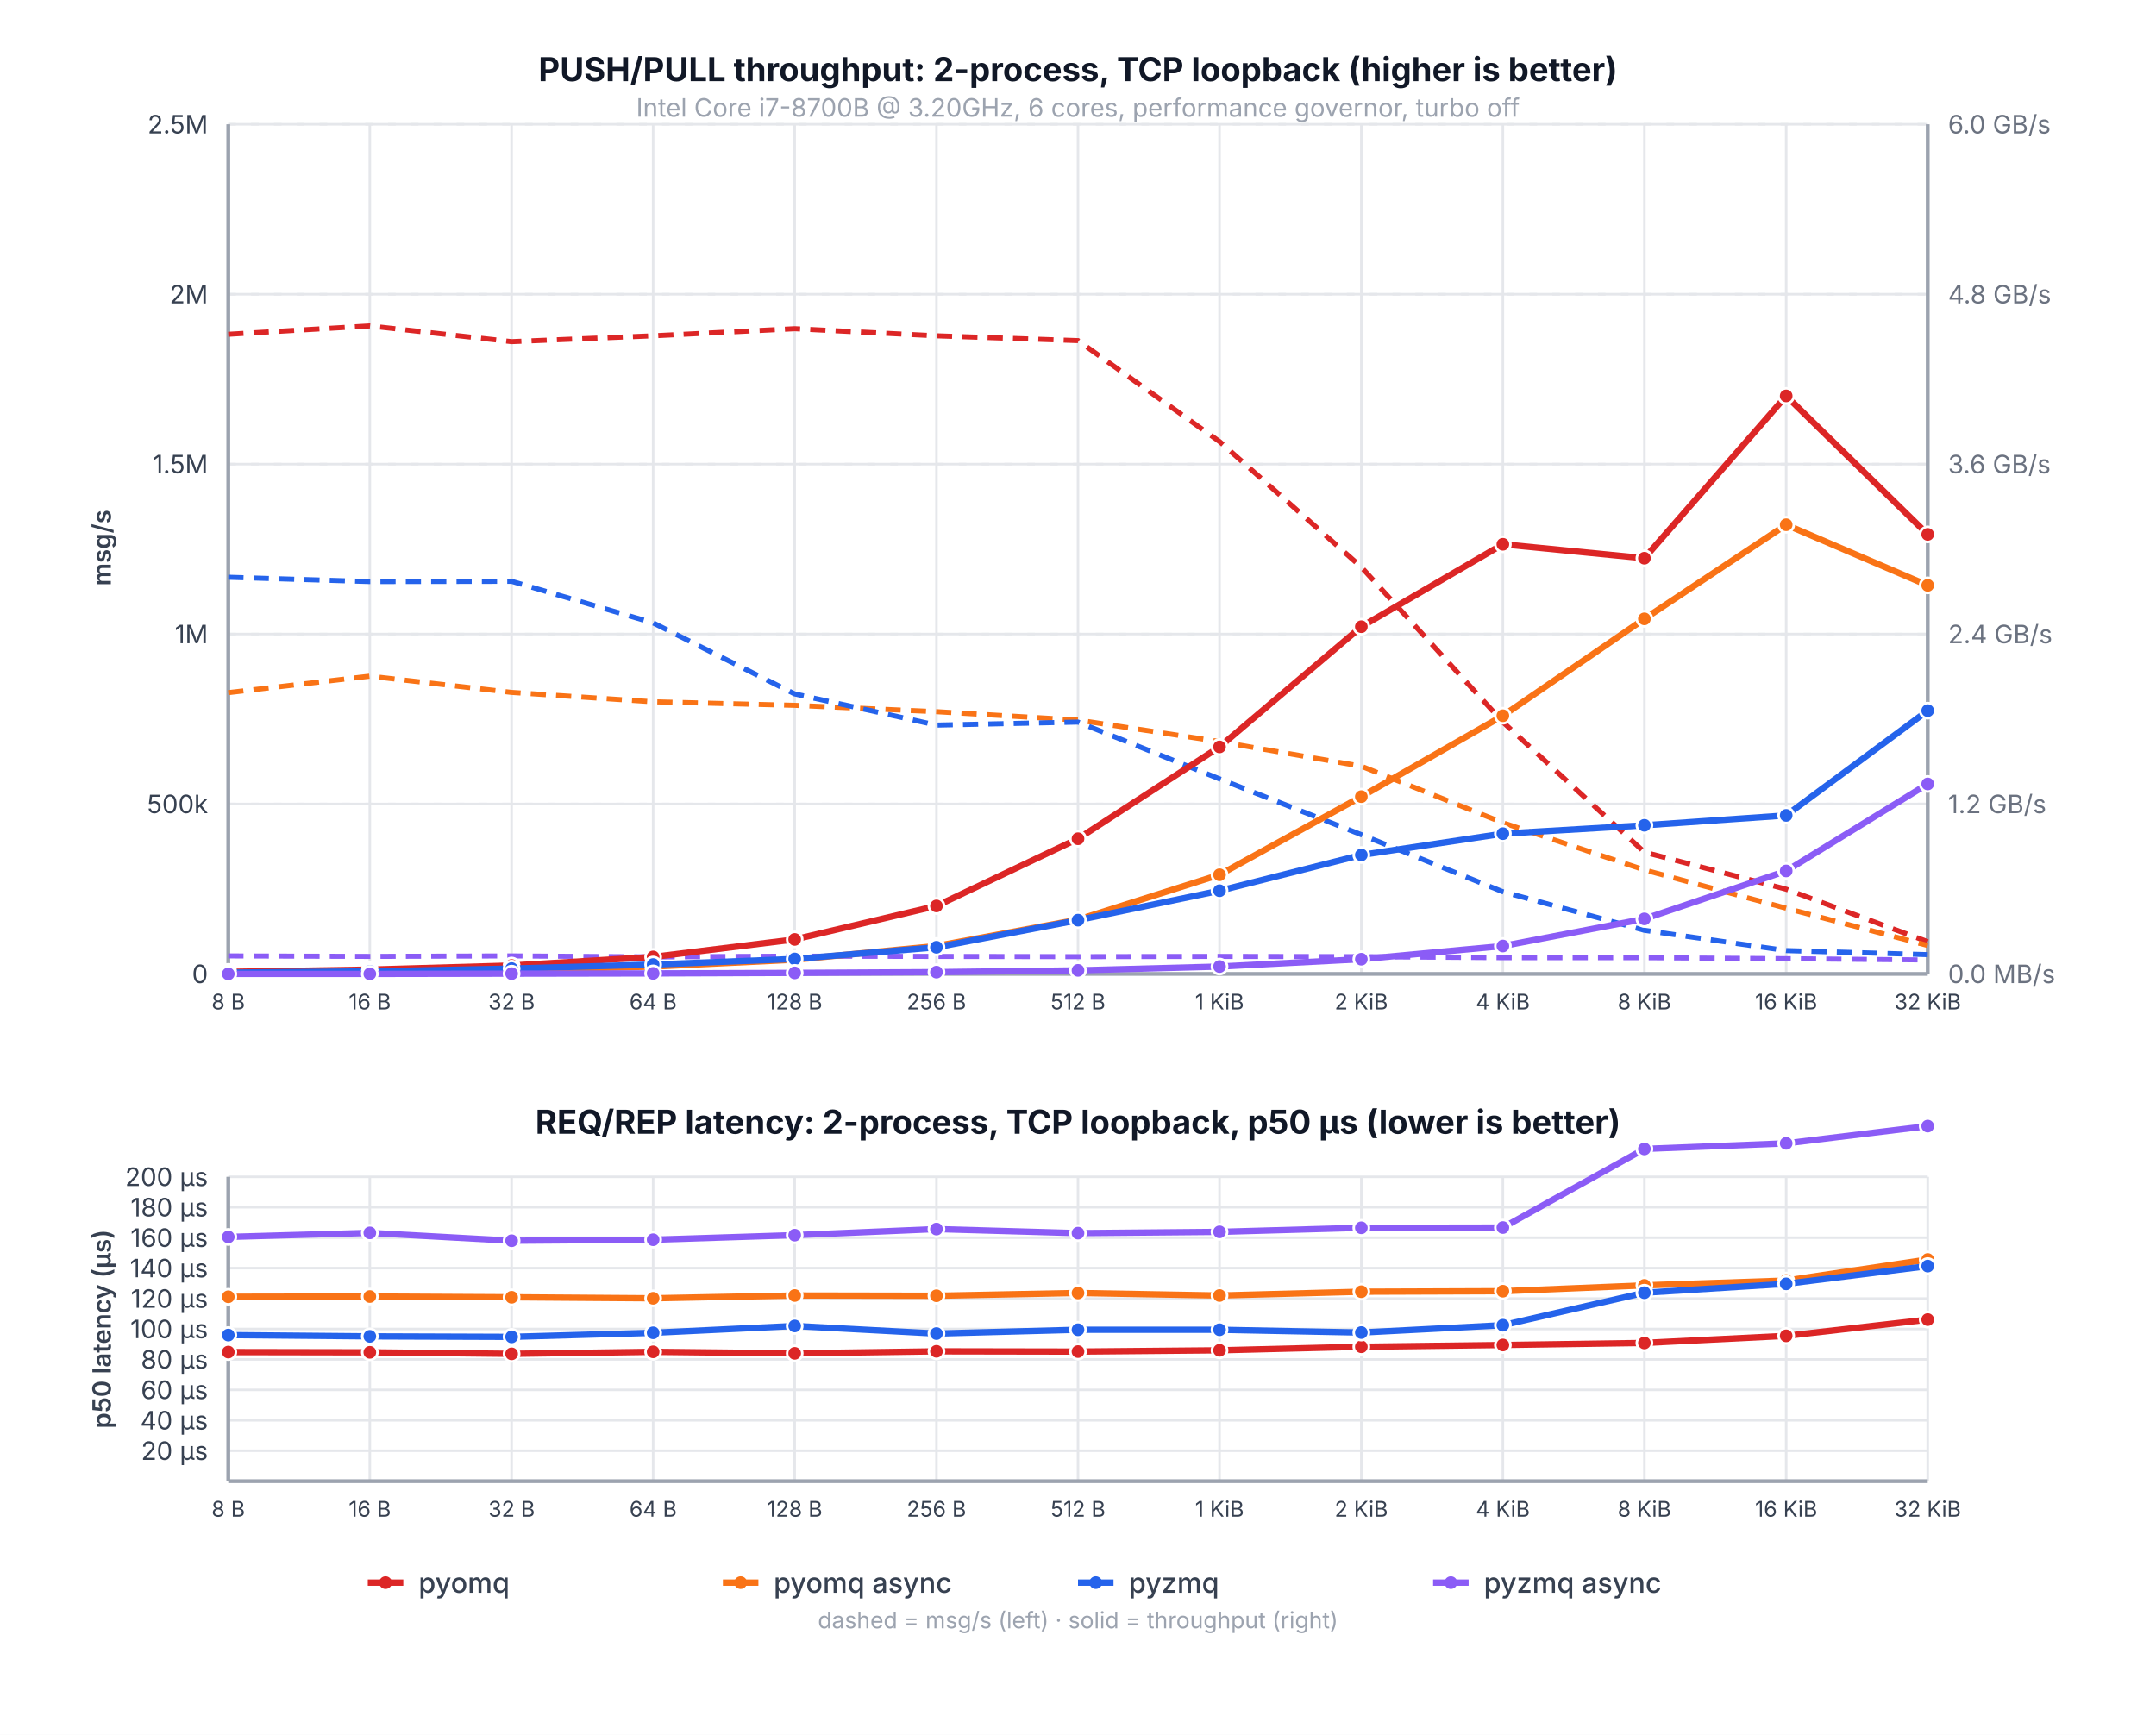
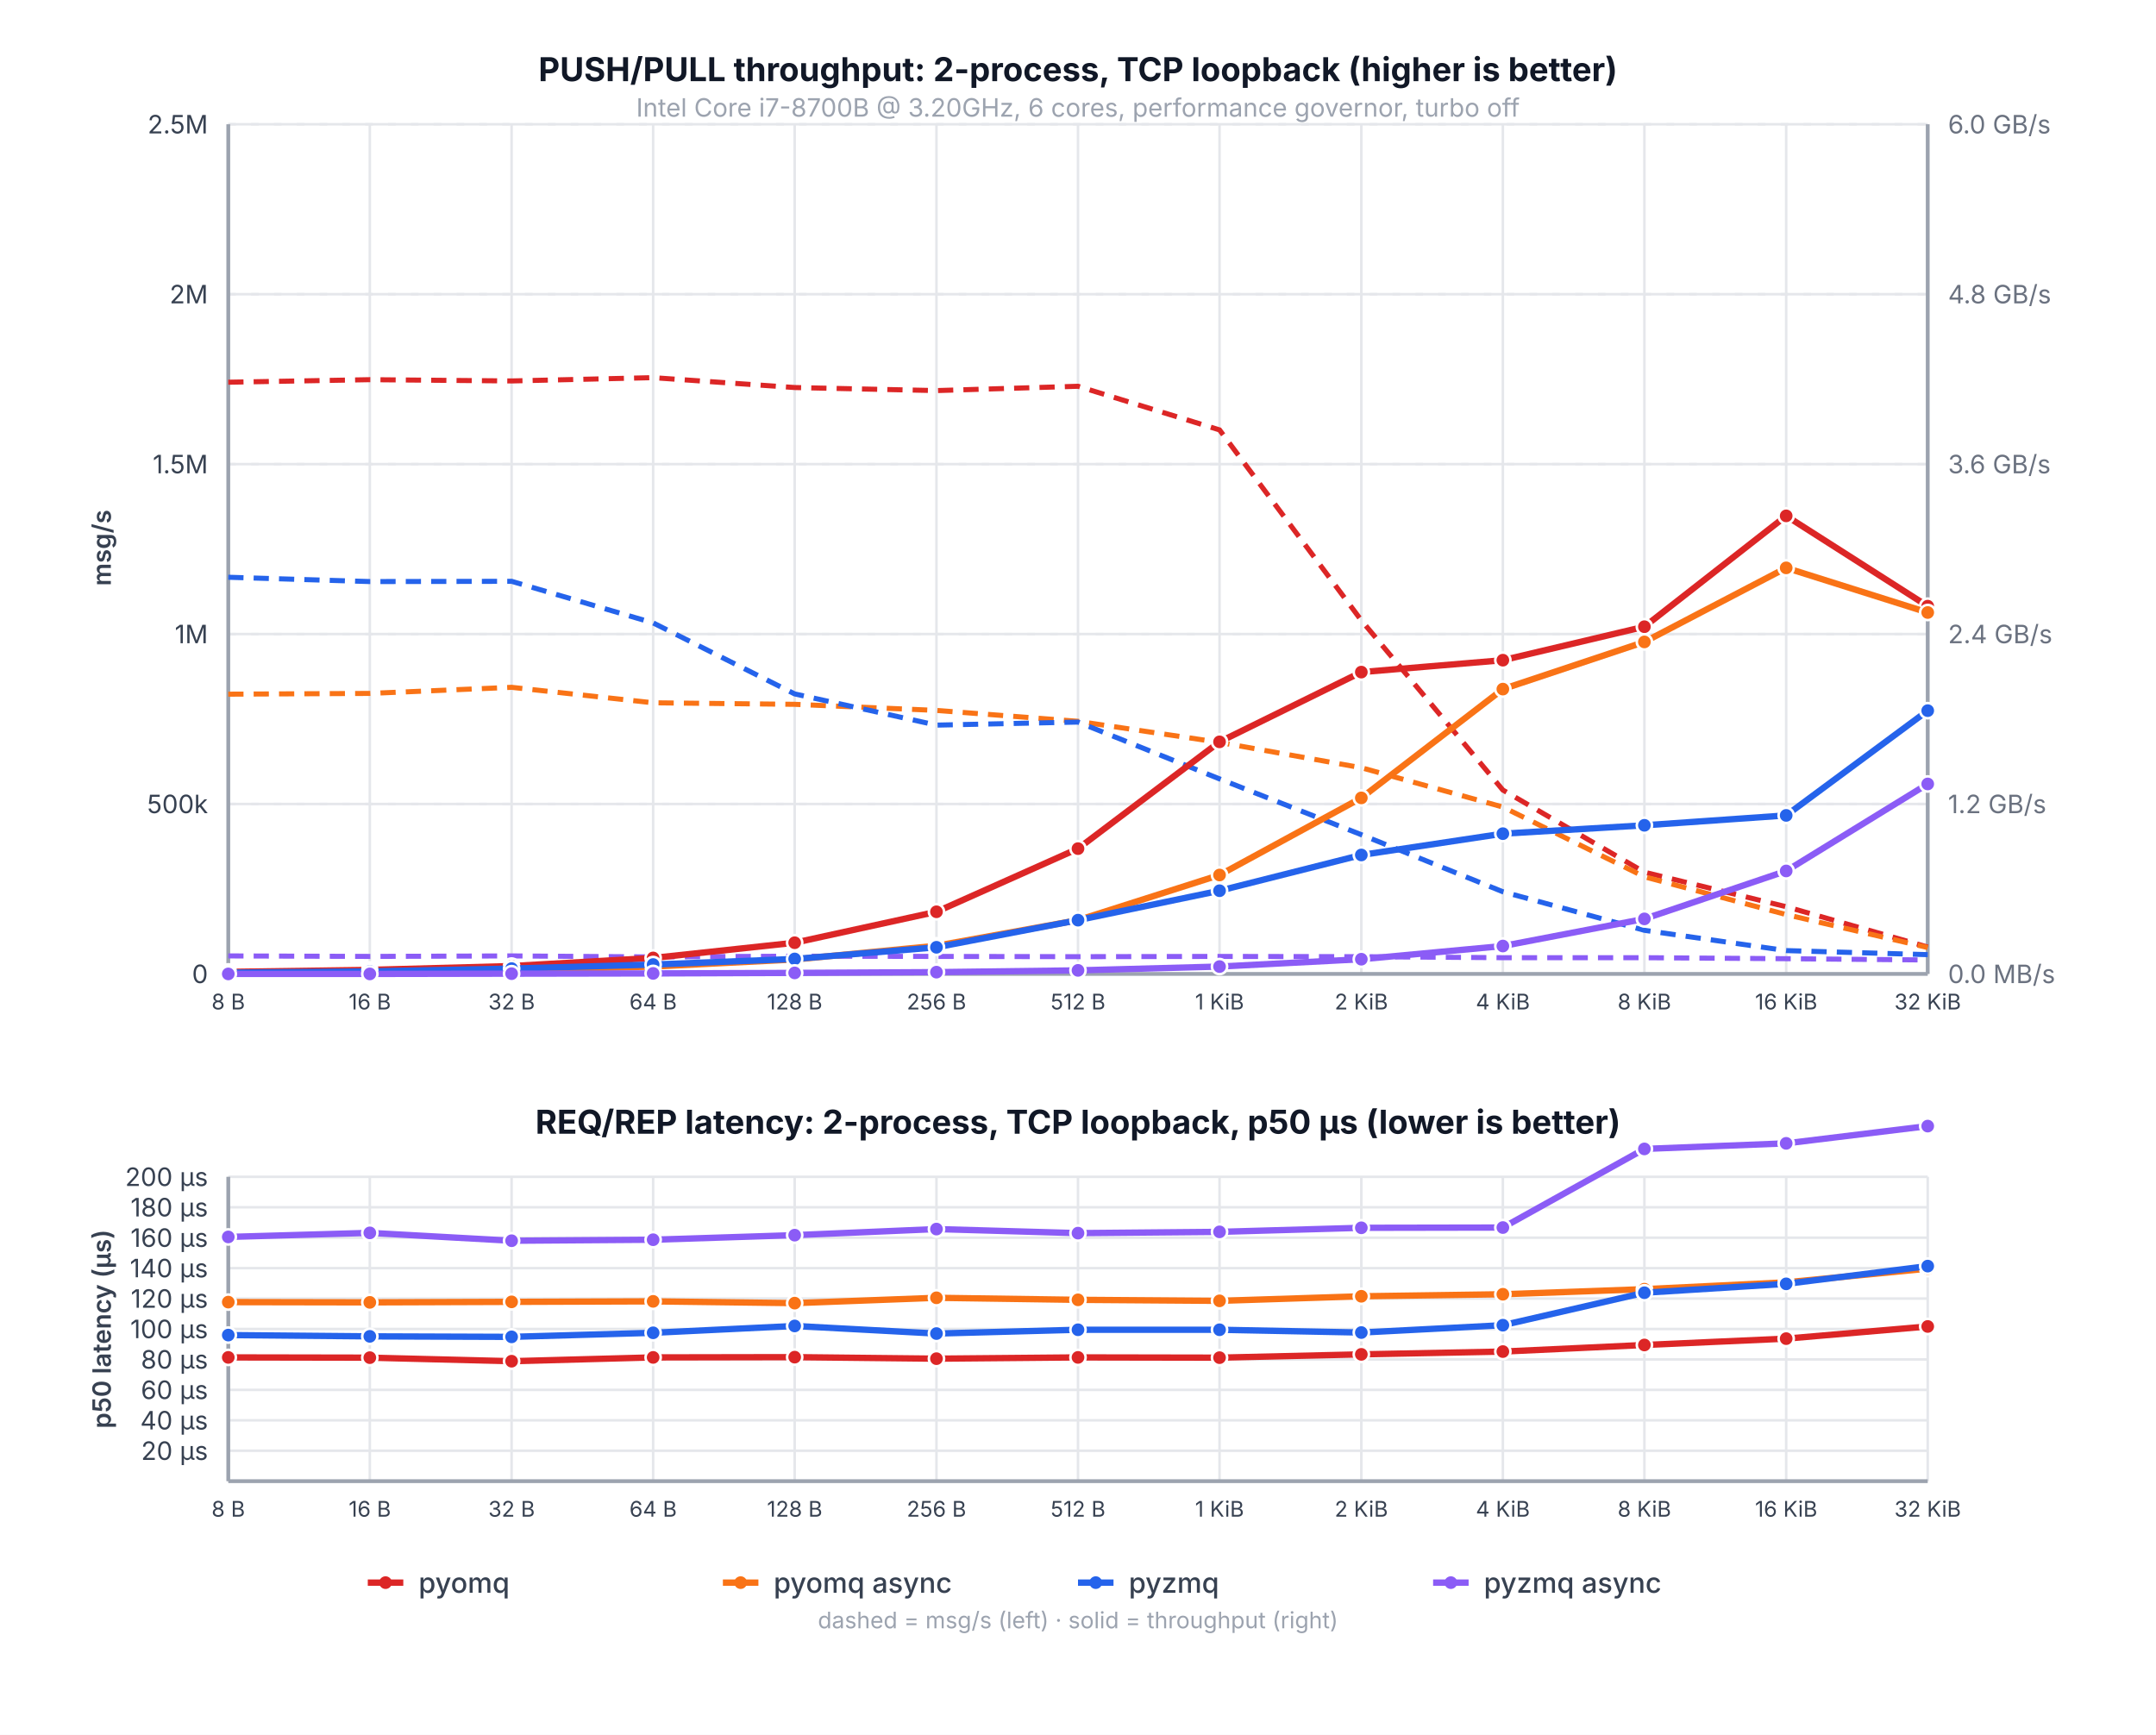
<svg xmlns="http://www.w3.org/2000/svg" viewBox="0 0 850 684" font-family="system-ui, -apple-system, sans-serif">
  <rect width="850" height="684" fill="white" />
  <text x="425.0" y="32" text-anchor="middle" fill="#111827" font-size="13" font-weight="700">PUSH/PULL throughput: 2-process, TCP loopback (higher is better)</text>
  <text x="425.0" y="46" text-anchor="middle" fill="#9ca3af" font-size="10">Intel Core i7-8700B @ 3.20GHz, 6 cores, performance governor, turbo off</text>
  <line x1="90" y1="384.0" x2="760" y2="384.0" stroke="#e5e7eb" stroke-width="1" />
  <text x="82" y="384.0" text-anchor="end" dominant-baseline="middle" fill="#374151" font-size="10">0</text>
  <line x1="90" y1="317.0" x2="760" y2="317.0" stroke="#e5e7eb" stroke-width="1" />
  <text x="82" y="317.0" text-anchor="end" dominant-baseline="middle" fill="#374151" font-size="10">500k</text>
  <line x1="90" y1="250.0" x2="760" y2="250.0" stroke="#e5e7eb" stroke-width="1" />
  <text x="82" y="250.0" text-anchor="end" dominant-baseline="middle" fill="#374151" font-size="10">1M</text>
  <line x1="90" y1="183.0" x2="760" y2="183.0" stroke="#e5e7eb" stroke-width="1" />
  <text x="82" y="183.0" text-anchor="end" dominant-baseline="middle" fill="#374151" font-size="10">1.5M</text>
  <line x1="90" y1="116.0" x2="760" y2="116.0" stroke="#e5e7eb" stroke-width="1" />
  <text x="82" y="116.0" text-anchor="end" dominant-baseline="middle" fill="#374151" font-size="10">2M</text>
  <line x1="90" y1="49.0" x2="760" y2="49.0" stroke="#e5e7eb" stroke-width="1" />
  <text x="82" y="49.0" text-anchor="end" dominant-baseline="middle" fill="#374151" font-size="10">2.5M</text>
  <line x1="90" y1="384.0" x2="760" y2="384.0" stroke="#e5e7eb" stroke-width="1" stroke-dasharray="3,6" />
  <text x="768" y="384.0" text-anchor="start" dominant-baseline="middle" fill="#6b7280" font-size="10">0.0 MB/s</text>
  <line x1="90" y1="317.0" x2="760" y2="317.0" stroke="#e5e7eb" stroke-width="1" stroke-dasharray="3,6" />
  <text x="768" y="317.0" text-anchor="start" dominant-baseline="middle" fill="#6b7280" font-size="10">1.2 GB/s</text>
  <line x1="90" y1="250.0" x2="760" y2="250.0" stroke="#e5e7eb" stroke-width="1" stroke-dasharray="3,6" />
  <text x="768" y="250.0" text-anchor="start" dominant-baseline="middle" fill="#6b7280" font-size="10">2.4 GB/s</text>
  <line x1="90" y1="183.0" x2="760" y2="183.0" stroke="#e5e7eb" stroke-width="1" stroke-dasharray="3,6" />
  <text x="768" y="183.0" text-anchor="start" dominant-baseline="middle" fill="#6b7280" font-size="10">3.6 GB/s</text>
  <line x1="90" y1="116.0" x2="760" y2="116.0" stroke="#e5e7eb" stroke-width="1" stroke-dasharray="3,6" />
  <text x="768" y="116.0" text-anchor="start" dominant-baseline="middle" fill="#6b7280" font-size="10">4.8 GB/s</text>
  <line x1="90" y1="49.0" x2="760" y2="49.0" stroke="#e5e7eb" stroke-width="1" stroke-dasharray="3,6" />
  <text x="768" y="49.0" text-anchor="start" dominant-baseline="middle" fill="#6b7280" font-size="10">6.0 GB/s</text>
  <line x1="90.0" y1="49" x2="90.0" y2="384" stroke="#e5e7eb" stroke-width="1" />
  <line x1="145.8" y1="49" x2="145.8" y2="384" stroke="#e5e7eb" stroke-width="1" />
  <line x1="201.7" y1="49" x2="201.7" y2="384" stroke="#e5e7eb" stroke-width="1" />
  <line x1="257.5" y1="49" x2="257.5" y2="384" stroke="#e5e7eb" stroke-width="1" />
  <line x1="313.3" y1="49" x2="313.3" y2="384" stroke="#e5e7eb" stroke-width="1" />
  <line x1="369.2" y1="49" x2="369.2" y2="384" stroke="#e5e7eb" stroke-width="1" />
  <line x1="425.0" y1="49" x2="425.0" y2="384" stroke="#e5e7eb" stroke-width="1" />
  <line x1="480.8" y1="49" x2="480.8" y2="384" stroke="#e5e7eb" stroke-width="1" />
  <line x1="536.7" y1="49" x2="536.7" y2="384" stroke="#e5e7eb" stroke-width="1" />
  <line x1="592.5" y1="49" x2="592.5" y2="384" stroke="#e5e7eb" stroke-width="1" />
  <line x1="648.3" y1="49" x2="648.3" y2="384" stroke="#e5e7eb" stroke-width="1" />
  <line x1="704.2" y1="49" x2="704.2" y2="384" stroke="#e5e7eb" stroke-width="1" />
  <line x1="760.0" y1="49" x2="760.0" y2="384" stroke="#e5e7eb" stroke-width="1" />
  <line x1="90" y1="49" x2="90" y2="384" stroke="#9ca3af" stroke-width="1.5" />
  <line x1="760" y1="49" x2="760" y2="384" stroke="#9ca3af" stroke-width="1.5" />
  <line x1="90" y1="384" x2="760" y2="384" stroke="#9ca3af" stroke-width="1.5" />
  <text x="40" y="216" text-anchor="middle" dominant-baseline="middle" fill="#374151" font-size="10" font-weight="600" transform="rotate(-90,40,216)">msg/s</text>
-   <polyline points="90.0,131.8 145.8,128.5 201.7,134.7 257.5,132.4 313.3,129.6 369.2,132.4 425.0,134.3 480.8,174.1 536.7,223.6 592.5,284.7 648.3,336.0 704.2,350.6 760.0,371.3" fill="none" stroke="#dc2626" stroke-width="2" stroke-dasharray="6,4" />
-   <polyline points="90.0,273.1 145.8,266.6 201.7,273.0 257.5,276.7 313.3,278.1 369.2,280.6 425.0,283.9 480.8,292.4 536.7,302.1 592.5,324.4 648.3,343.0 704.2,358.1 760.0,372.8" fill="none" stroke="#f97316" stroke-width="2" stroke-dasharray="6,4" />
+   <polyline points="90.0,150.7 145.8,149.7 201.7,150.2 257.5,148.9 313.3,152.8 369.2,154.0 425.0,152.3 480.8,169.5 536.7,244.6 592.5,311.5 648.3,343.9 704.2,357.5 760.0,373.4" fill="none" stroke="#dc2626" stroke-width="2" stroke-dasharray="6,4" />
+   <polyline points="90.0,273.7 145.8,273.4 201.7,271.0 257.5,277.1 313.3,277.7 369.2,280.1 425.0,284.4 480.8,292.7 536.7,302.7 592.5,318.2 648.3,345.7 704.2,360.6 760.0,373.6" fill="none" stroke="#f97316" stroke-width="2" stroke-dasharray="6,4" />
  <polyline points="90.0,227.6 145.8,229.3 201.7,229.2 257.5,245.6 313.3,273.6 369.2,285.9 425.0,284.7 480.8,307.1 536.7,329.1 592.5,351.6 648.3,366.8 704.2,374.8 760.0,376.4" fill="none" stroke="#2563eb" stroke-width="2" stroke-dasharray="6,4" />
  <polyline points="90.0,376.9 145.8,377.1 201.7,376.9 257.5,377.3 313.3,377.0 369.2,377.1 425.0,377.2 480.8,377.1 536.7,377.2 592.5,377.6 648.3,377.6 704.2,378.0 760.0,378.5" fill="none" stroke="#8b5cf6" stroke-width="2" stroke-dasharray="6,4" />
-   <polyline points="90.0,383.2 145.8,382.3 201.7,380.7 257.5,377.3 313.3,370.4 369.2,357.2 425.0,330.7 480.8,294.5 536.7,247.1 592.5,214.6 648.3,220.1 704.2,156.1 760.0,210.7" fill="none" stroke="#dc2626" stroke-width="2.5" stroke-linecap="round" stroke-linejoin="round" />
+   <polyline points="90.0,383.2 145.8,382.4 201.7,380.9 257.5,377.7 313.3,371.7 369.2,359.5 425.0,334.6 480.8,292.5 536.7,265.0 592.5,260.3 648.3,247.1 704.2,203.4 760.0,239.0" fill="none" stroke="#dc2626" stroke-width="2.5" stroke-linecap="round" stroke-linejoin="round" />
  <circle cx="90.0" cy="383.2" r="3" fill="#dc2626" stroke="white" stroke-width="1" />
-   <circle cx="145.8" cy="382.3" r="3" fill="#dc2626" stroke="white" stroke-width="1" />
-   <circle cx="201.7" cy="380.7" r="3" fill="#dc2626" stroke="white" stroke-width="1" />
-   <circle cx="257.5" cy="377.3" r="3" fill="#dc2626" stroke="white" stroke-width="1" />
-   <circle cx="313.3" cy="370.4" r="3" fill="#dc2626" stroke="white" stroke-width="1" />
-   <circle cx="369.2" cy="357.2" r="3" fill="#dc2626" stroke="white" stroke-width="1" />
-   <circle cx="425.0" cy="330.7" r="3" fill="#dc2626" stroke="white" stroke-width="1" />
-   <circle cx="480.8" cy="294.5" r="3" fill="#dc2626" stroke="white" stroke-width="1" />
-   <circle cx="536.7" cy="247.1" r="3" fill="#dc2626" stroke="white" stroke-width="1" />
-   <circle cx="592.5" cy="214.6" r="3" fill="#dc2626" stroke="white" stroke-width="1" />
-   <circle cx="648.3" cy="220.1" r="3" fill="#dc2626" stroke="white" stroke-width="1" />
-   <circle cx="704.2" cy="156.1" r="3" fill="#dc2626" stroke="white" stroke-width="1" />
-   <circle cx="760.0" cy="210.7" r="3" fill="#dc2626" stroke="white" stroke-width="1" />
-   <polyline points="90.0,383.6 145.8,383.2 201.7,382.5 257.5,381.1 313.3,378.4 369.2,373.0 425.0,362.6 480.8,344.9 536.7,314.1 592.5,282.2 648.3,244.0 704.2,206.9 760.0,230.8" fill="none" stroke="#f97316" stroke-width="2.5" stroke-linecap="round" stroke-linejoin="round" />
+   <circle cx="145.8" cy="382.4" r="3" fill="#dc2626" stroke="white" stroke-width="1" />
+   <circle cx="201.7" cy="380.9" r="3" fill="#dc2626" stroke="white" stroke-width="1" />
+   <circle cx="257.5" cy="377.7" r="3" fill="#dc2626" stroke="white" stroke-width="1" />
+   <circle cx="313.3" cy="371.7" r="3" fill="#dc2626" stroke="white" stroke-width="1" />
+   <circle cx="369.2" cy="359.5" r="3" fill="#dc2626" stroke="white" stroke-width="1" />
+   <circle cx="425.0" cy="334.6" r="3" fill="#dc2626" stroke="white" stroke-width="1" />
+   <circle cx="480.8" cy="292.5" r="3" fill="#dc2626" stroke="white" stroke-width="1" />
+   <circle cx="536.7" cy="265.0" r="3" fill="#dc2626" stroke="white" stroke-width="1" />
+   <circle cx="592.5" cy="260.3" r="3" fill="#dc2626" stroke="white" stroke-width="1" />
+   <circle cx="648.3" cy="247.1" r="3" fill="#dc2626" stroke="white" stroke-width="1" />
+   <circle cx="704.2" cy="203.4" r="3" fill="#dc2626" stroke="white" stroke-width="1" />
+   <circle cx="760.0" cy="239.0" r="3" fill="#dc2626" stroke="white" stroke-width="1" />
+   <polyline points="90.0,383.6 145.8,383.3 201.7,382.5 257.5,381.1 313.3,378.3 369.2,372.9 425.0,362.8 480.8,345.0 536.7,314.6 592.5,271.7 648.3,253.1 704.2,223.9 760.0,241.5" fill="none" stroke="#f97316" stroke-width="2.5" stroke-linecap="round" stroke-linejoin="round" />
  <circle cx="90.0" cy="383.6" r="3" fill="#f97316" stroke="white" stroke-width="1" />
-   <circle cx="145.8" cy="383.2" r="3" fill="#f97316" stroke="white" stroke-width="1" />
+   <circle cx="145.8" cy="383.3" r="3" fill="#f97316" stroke="white" stroke-width="1" />
  <circle cx="201.7" cy="382.5" r="3" fill="#f97316" stroke="white" stroke-width="1" />
  <circle cx="257.5" cy="381.1" r="3" fill="#f97316" stroke="white" stroke-width="1" />
-   <circle cx="313.3" cy="378.4" r="3" fill="#f97316" stroke="white" stroke-width="1" />
-   <circle cx="369.2" cy="373.0" r="3" fill="#f97316" stroke="white" stroke-width="1" />
-   <circle cx="425.0" cy="362.6" r="3" fill="#f97316" stroke="white" stroke-width="1" />
-   <circle cx="480.8" cy="344.9" r="3" fill="#f97316" stroke="white" stroke-width="1" />
-   <circle cx="536.7" cy="314.1" r="3" fill="#f97316" stroke="white" stroke-width="1" />
-   <circle cx="592.5" cy="282.2" r="3" fill="#f97316" stroke="white" stroke-width="1" />
-   <circle cx="648.3" cy="244.0" r="3" fill="#f97316" stroke="white" stroke-width="1" />
-   <circle cx="704.2" cy="206.9" r="3" fill="#f97316" stroke="white" stroke-width="1" />
-   <circle cx="760.0" cy="230.8" r="3" fill="#f97316" stroke="white" stroke-width="1" />
+   <circle cx="313.3" cy="378.3" r="3" fill="#f97316" stroke="white" stroke-width="1" />
+   <circle cx="369.2" cy="372.9" r="3" fill="#f97316" stroke="white" stroke-width="1" />
+   <circle cx="425.0" cy="362.8" r="3" fill="#f97316" stroke="white" stroke-width="1" />
+   <circle cx="480.8" cy="345.0" r="3" fill="#f97316" stroke="white" stroke-width="1" />
+   <circle cx="536.7" cy="314.6" r="3" fill="#f97316" stroke="white" stroke-width="1" />
+   <circle cx="592.5" cy="271.7" r="3" fill="#f97316" stroke="white" stroke-width="1" />
+   <circle cx="648.3" cy="253.1" r="3" fill="#f97316" stroke="white" stroke-width="1" />
+   <circle cx="704.2" cy="223.9" r="3" fill="#f97316" stroke="white" stroke-width="1" />
+   <circle cx="760.0" cy="241.5" r="3" fill="#f97316" stroke="white" stroke-width="1" />
  <polyline points="90.0,383.5 145.8,383.0 201.7,381.9 257.5,380.3 313.3,378.1 369.2,373.5 425.0,362.8 480.8,351.2 536.7,337.1 592.5,328.7 648.3,325.4 704.2,321.5 760.0,280.2" fill="none" stroke="#2563eb" stroke-width="2.5" stroke-linecap="round" stroke-linejoin="round" />
  <circle cx="90.0" cy="383.5" r="3" fill="#2563eb" stroke="white" stroke-width="1" />
  <circle cx="145.8" cy="383.0" r="3" fill="#2563eb" stroke="white" stroke-width="1" />
  <circle cx="201.7" cy="381.9" r="3" fill="#2563eb" stroke="white" stroke-width="1" />
  <circle cx="257.5" cy="380.3" r="3" fill="#2563eb" stroke="white" stroke-width="1" />
  <circle cx="313.3" cy="378.1" r="3" fill="#2563eb" stroke="white" stroke-width="1" />
  <circle cx="369.2" cy="373.5" r="3" fill="#2563eb" stroke="white" stroke-width="1" />
  <circle cx="425.0" cy="362.8" r="3" fill="#2563eb" stroke="white" stroke-width="1" />
  <circle cx="480.8" cy="351.2" r="3" fill="#2563eb" stroke="white" stroke-width="1" />
  <circle cx="536.7" cy="337.1" r="3" fill="#2563eb" stroke="white" stroke-width="1" />
  <circle cx="592.5" cy="328.7" r="3" fill="#2563eb" stroke="white" stroke-width="1" />
  <circle cx="648.3" cy="325.4" r="3" fill="#2563eb" stroke="white" stroke-width="1" />
  <circle cx="704.2" cy="321.5" r="3" fill="#2563eb" stroke="white" stroke-width="1" />
  <circle cx="760.0" cy="280.2" r="3" fill="#2563eb" stroke="white" stroke-width="1" />
  <polyline points="90.0,384.0 145.8,384.0 201.7,383.9 257.5,383.8 313.3,383.6 369.2,383.3 425.0,382.6 480.8,381.1 536.7,378.2 592.5,373.0 648.3,362.3 704.2,343.4 760.0,309.1" fill="none" stroke="#8b5cf6" stroke-width="2.5" stroke-linecap="round" stroke-linejoin="round" />
  <circle cx="90.0" cy="384.0" r="3" fill="#8b5cf6" stroke="white" stroke-width="1" />
  <circle cx="145.8" cy="384.0" r="3" fill="#8b5cf6" stroke="white" stroke-width="1" />
  <circle cx="201.7" cy="383.9" r="3" fill="#8b5cf6" stroke="white" stroke-width="1" />
  <circle cx="257.5" cy="383.8" r="3" fill="#8b5cf6" stroke="white" stroke-width="1" />
  <circle cx="313.3" cy="383.6" r="3" fill="#8b5cf6" stroke="white" stroke-width="1" />
  <circle cx="369.2" cy="383.3" r="3" fill="#8b5cf6" stroke="white" stroke-width="1" />
  <circle cx="425.0" cy="382.6" r="3" fill="#8b5cf6" stroke="white" stroke-width="1" />
  <circle cx="480.8" cy="381.1" r="3" fill="#8b5cf6" stroke="white" stroke-width="1" />
  <circle cx="536.7" cy="378.2" r="3" fill="#8b5cf6" stroke="white" stroke-width="1" />
  <circle cx="592.5" cy="373.0" r="3" fill="#8b5cf6" stroke="white" stroke-width="1" />
  <circle cx="648.3" cy="362.3" r="3" fill="#8b5cf6" stroke="white" stroke-width="1" />
  <circle cx="704.2" cy="343.4" r="3" fill="#8b5cf6" stroke="white" stroke-width="1" />
  <circle cx="760.0" cy="309.1" r="3" fill="#8b5cf6" stroke="white" stroke-width="1" />
  <text x="90.0" y="398" text-anchor="middle" fill="#374151" font-size="8.5">8 B</text>
  <text x="145.8" y="398" text-anchor="middle" fill="#374151" font-size="8.5">16 B</text>
  <text x="201.7" y="398" text-anchor="middle" fill="#374151" font-size="8.5">32 B</text>
  <text x="257.5" y="398" text-anchor="middle" fill="#374151" font-size="8.5">64 B</text>
  <text x="313.3" y="398" text-anchor="middle" fill="#374151" font-size="8.5">128 B</text>
  <text x="369.2" y="398" text-anchor="middle" fill="#374151" font-size="8.5">256 B</text>
  <text x="425.0" y="398" text-anchor="middle" fill="#374151" font-size="8.5">512 B</text>
  <text x="480.8" y="398" text-anchor="middle" fill="#374151" font-size="8.5">1 KiB</text>
  <text x="536.7" y="398" text-anchor="middle" fill="#374151" font-size="8.5">2 KiB</text>
  <text x="592.5" y="398" text-anchor="middle" fill="#374151" font-size="8.5">4 KiB</text>
  <text x="648.3" y="398" text-anchor="middle" fill="#374151" font-size="8.5">8 KiB</text>
  <text x="704.2" y="398" text-anchor="middle" fill="#374151" font-size="8.5">16 KiB</text>
  <text x="760.0" y="398" text-anchor="middle" fill="#374151" font-size="8.5">32 KiB</text>
  <text x="425.0" y="447" text-anchor="middle" fill="#111827" font-size="13" font-weight="700">REQ/REP latency: 2-process, TCP loopback, p50 µs (lower is better)</text>
  <line x1="90" y1="572.0" x2="760" y2="572.0" stroke="#e5e7eb" stroke-width="1" />
  <text x="82" y="572.0" text-anchor="end" dominant-baseline="middle" fill="#374151" font-size="10">20 µs</text>
  <line x1="90" y1="560.0" x2="760" y2="560.0" stroke="#e5e7eb" stroke-width="1" />
  <text x="82" y="560.0" text-anchor="end" dominant-baseline="middle" fill="#374151" font-size="10">40 µs</text>
  <line x1="90" y1="548.0" x2="760" y2="548.0" stroke="#e5e7eb" stroke-width="1" />
  <text x="82" y="548.0" text-anchor="end" dominant-baseline="middle" fill="#374151" font-size="10">60 µs</text>
  <line x1="90" y1="536.0" x2="760" y2="536.0" stroke="#e5e7eb" stroke-width="1" />
  <text x="82" y="536.0" text-anchor="end" dominant-baseline="middle" fill="#374151" font-size="10">80 µs</text>
  <line x1="90" y1="524.0" x2="760" y2="524.0" stroke="#e5e7eb" stroke-width="1" />
  <text x="82" y="524.0" text-anchor="end" dominant-baseline="middle" fill="#374151" font-size="10">100 µs</text>
  <line x1="90" y1="512.0" x2="760" y2="512.0" stroke="#e5e7eb" stroke-width="1" />
  <text x="82" y="512.0" text-anchor="end" dominant-baseline="middle" fill="#374151" font-size="10">120 µs</text>
  <line x1="90" y1="500.0" x2="760" y2="500.0" stroke="#e5e7eb" stroke-width="1" />
  <text x="82" y="500.0" text-anchor="end" dominant-baseline="middle" fill="#374151" font-size="10">140 µs</text>
  <line x1="90" y1="488.0" x2="760" y2="488.0" stroke="#e5e7eb" stroke-width="1" />
  <text x="82" y="488.0" text-anchor="end" dominant-baseline="middle" fill="#374151" font-size="10">160 µs</text>
  <line x1="90" y1="476.0" x2="760" y2="476.0" stroke="#e5e7eb" stroke-width="1" />
  <text x="82" y="476.0" text-anchor="end" dominant-baseline="middle" fill="#374151" font-size="10">180 µs</text>
  <line x1="90" y1="464.0" x2="760" y2="464.0" stroke="#e5e7eb" stroke-width="1" />
  <text x="82" y="464.0" text-anchor="end" dominant-baseline="middle" fill="#374151" font-size="10">200 µs</text>
  <line x1="90.0" y1="464" x2="90.0" y2="584" stroke="#e5e7eb" stroke-width="1" />
  <line x1="145.8" y1="464" x2="145.8" y2="584" stroke="#e5e7eb" stroke-width="1" />
  <line x1="201.7" y1="464" x2="201.7" y2="584" stroke="#e5e7eb" stroke-width="1" />
  <line x1="257.5" y1="464" x2="257.5" y2="584" stroke="#e5e7eb" stroke-width="1" />
  <line x1="313.3" y1="464" x2="313.3" y2="584" stroke="#e5e7eb" stroke-width="1" />
  <line x1="369.2" y1="464" x2="369.2" y2="584" stroke="#e5e7eb" stroke-width="1" />
  <line x1="425.0" y1="464" x2="425.0" y2="584" stroke="#e5e7eb" stroke-width="1" />
  <line x1="480.8" y1="464" x2="480.8" y2="584" stroke="#e5e7eb" stroke-width="1" />
  <line x1="536.7" y1="464" x2="536.7" y2="584" stroke="#e5e7eb" stroke-width="1" />
  <line x1="592.5" y1="464" x2="592.5" y2="584" stroke="#e5e7eb" stroke-width="1" />
  <line x1="648.3" y1="464" x2="648.3" y2="584" stroke="#e5e7eb" stroke-width="1" />
  <line x1="704.2" y1="464" x2="704.2" y2="584" stroke="#e5e7eb" stroke-width="1" />
  <line x1="760.0" y1="464" x2="760.0" y2="584" stroke="#e5e7eb" stroke-width="1" />
  <line x1="90" y1="464" x2="90" y2="584" stroke="#9ca3af" stroke-width="1.5" />
  <line x1="90" y1="584" x2="760" y2="584" stroke="#9ca3af" stroke-width="1.5" />
  <text x="40" y="524" text-anchor="middle" dominant-baseline="middle" fill="#374151" font-size="10" font-weight="600" transform="rotate(-90,40,524)">p50 latency (µs)</text>
-   <polyline points="90.0,533.1 145.8,533.2 201.7,533.8 257.5,533.0 313.3,533.6 369.2,532.8 425.0,532.9 480.8,532.4 536.7,531.0 592.5,530.3 648.3,529.5 704.2,526.7 760.0,520.3" fill="none" stroke="#dc2626" stroke-width="2.5" stroke-linecap="round" stroke-linejoin="round" />
-   <circle cx="90.0" cy="533.1" r="3" fill="#dc2626" stroke="white" stroke-width="1" />
-   <circle cx="145.8" cy="533.2" r="3" fill="#dc2626" stroke="white" stroke-width="1" />
-   <circle cx="201.7" cy="533.8" r="3" fill="#dc2626" stroke="white" stroke-width="1" />
-   <circle cx="257.5" cy="533.0" r="3" fill="#dc2626" stroke="white" stroke-width="1" />
-   <circle cx="313.3" cy="533.6" r="3" fill="#dc2626" stroke="white" stroke-width="1" />
-   <circle cx="369.2" cy="532.8" r="3" fill="#dc2626" stroke="white" stroke-width="1" />
-   <circle cx="425.0" cy="532.9" r="3" fill="#dc2626" stroke="white" stroke-width="1" />
-   <circle cx="480.8" cy="532.4" r="3" fill="#dc2626" stroke="white" stroke-width="1" />
-   <circle cx="536.7" cy="531.0" r="3" fill="#dc2626" stroke="white" stroke-width="1" />
-   <circle cx="592.5" cy="530.3" r="3" fill="#dc2626" stroke="white" stroke-width="1" />
-   <circle cx="648.3" cy="529.5" r="3" fill="#dc2626" stroke="white" stroke-width="1" />
-   <circle cx="704.2" cy="526.7" r="3" fill="#dc2626" stroke="white" stroke-width="1" />
-   <circle cx="760.0" cy="520.3" r="3" fill="#dc2626" stroke="white" stroke-width="1" />
-   <polyline points="90.0,511.3 145.8,511.2 201.7,511.5 257.5,511.9 313.3,510.8 369.2,510.9 425.0,509.8 480.8,510.8 536.7,509.3 592.5,509.1 648.3,506.8 704.2,504.9 760.0,496.6" fill="none" stroke="#f97316" stroke-width="2.5" stroke-linecap="round" stroke-linejoin="round" />
-   <circle cx="90.0" cy="511.3" r="3" fill="#f97316" stroke="white" stroke-width="1" />
-   <circle cx="145.8" cy="511.2" r="3" fill="#f97316" stroke="white" stroke-width="1" />
-   <circle cx="201.7" cy="511.5" r="3" fill="#f97316" stroke="white" stroke-width="1" />
-   <circle cx="257.5" cy="511.9" r="3" fill="#f97316" stroke="white" stroke-width="1" />
-   <circle cx="313.3" cy="510.8" r="3" fill="#f97316" stroke="white" stroke-width="1" />
-   <circle cx="369.2" cy="510.9" r="3" fill="#f97316" stroke="white" stroke-width="1" />
-   <circle cx="425.0" cy="509.8" r="3" fill="#f97316" stroke="white" stroke-width="1" />
-   <circle cx="480.8" cy="510.8" r="3" fill="#f97316" stroke="white" stroke-width="1" />
-   <circle cx="536.7" cy="509.3" r="3" fill="#f97316" stroke="white" stroke-width="1" />
-   <circle cx="592.5" cy="509.1" r="3" fill="#f97316" stroke="white" stroke-width="1" />
-   <circle cx="648.3" cy="506.8" r="3" fill="#f97316" stroke="white" stroke-width="1" />
-   <circle cx="704.2" cy="504.9" r="3" fill="#f97316" stroke="white" stroke-width="1" />
-   <circle cx="760.0" cy="496.6" r="3" fill="#f97316" stroke="white" stroke-width="1" />
+   <polyline points="90.0,535.2 145.8,535.3 201.7,536.7 257.5,535.2 313.3,535.1 369.2,535.7 425.0,535.2 480.8,535.3 536.7,534.0 592.5,532.9 648.3,530.3 704.2,527.8 760.0,523.0" fill="none" stroke="#dc2626" stroke-width="2.5" stroke-linecap="round" stroke-linejoin="round" />
+   <circle cx="90.0" cy="535.2" r="3" fill="#dc2626" stroke="white" stroke-width="1" />
+   <circle cx="145.8" cy="535.3" r="3" fill="#dc2626" stroke="white" stroke-width="1" />
+   <circle cx="201.7" cy="536.7" r="3" fill="#dc2626" stroke="white" stroke-width="1" />
+   <circle cx="257.5" cy="535.2" r="3" fill="#dc2626" stroke="white" stroke-width="1" />
+   <circle cx="313.3" cy="535.1" r="3" fill="#dc2626" stroke="white" stroke-width="1" />
+   <circle cx="369.2" cy="535.7" r="3" fill="#dc2626" stroke="white" stroke-width="1" />
+   <circle cx="425.0" cy="535.2" r="3" fill="#dc2626" stroke="white" stroke-width="1" />
+   <circle cx="480.8" cy="535.3" r="3" fill="#dc2626" stroke="white" stroke-width="1" />
+   <circle cx="536.7" cy="534.0" r="3" fill="#dc2626" stroke="white" stroke-width="1" />
+   <circle cx="592.5" cy="532.9" r="3" fill="#dc2626" stroke="white" stroke-width="1" />
+   <circle cx="648.3" cy="530.3" r="3" fill="#dc2626" stroke="white" stroke-width="1" />
+   <circle cx="704.2" cy="527.8" r="3" fill="#dc2626" stroke="white" stroke-width="1" />
+   <circle cx="760.0" cy="523.0" r="3" fill="#dc2626" stroke="white" stroke-width="1" />
+   <polyline points="90.0,513.4 145.8,513.5 201.7,513.3 257.5,513.1 313.3,513.8 369.2,511.7 425.0,512.5 480.8,512.9 536.7,511.1 592.5,510.3 648.3,508.3 704.2,505.6 760.0,500.2" fill="none" stroke="#f97316" stroke-width="2.5" stroke-linecap="round" stroke-linejoin="round" />
+   <circle cx="90.0" cy="513.4" r="3" fill="#f97316" stroke="white" stroke-width="1" />
+   <circle cx="145.8" cy="513.5" r="3" fill="#f97316" stroke="white" stroke-width="1" />
+   <circle cx="201.7" cy="513.3" r="3" fill="#f97316" stroke="white" stroke-width="1" />
+   <circle cx="257.5" cy="513.1" r="3" fill="#f97316" stroke="white" stroke-width="1" />
+   <circle cx="313.3" cy="513.8" r="3" fill="#f97316" stroke="white" stroke-width="1" />
+   <circle cx="369.2" cy="511.7" r="3" fill="#f97316" stroke="white" stroke-width="1" />
+   <circle cx="425.0" cy="512.5" r="3" fill="#f97316" stroke="white" stroke-width="1" />
+   <circle cx="480.8" cy="512.9" r="3" fill="#f97316" stroke="white" stroke-width="1" />
+   <circle cx="536.7" cy="511.1" r="3" fill="#f97316" stroke="white" stroke-width="1" />
+   <circle cx="592.5" cy="510.3" r="3" fill="#f97316" stroke="white" stroke-width="1" />
+   <circle cx="648.3" cy="508.3" r="3" fill="#f97316" stroke="white" stroke-width="1" />
+   <circle cx="704.2" cy="505.6" r="3" fill="#f97316" stroke="white" stroke-width="1" />
+   <circle cx="760.0" cy="500.2" r="3" fill="#f97316" stroke="white" stroke-width="1" />
  <polyline points="90.0,526.4 145.8,526.9 201.7,527.1 257.5,525.5 313.3,522.8 369.2,525.8 425.0,524.3 480.8,524.3 536.7,525.4 592.5,522.5 648.3,509.7 704.2,506.2 760.0,499.2" fill="none" stroke="#2563eb" stroke-width="2.5" stroke-linecap="round" stroke-linejoin="round" />
  <circle cx="90.0" cy="526.4" r="3" fill="#2563eb" stroke="white" stroke-width="1" />
  <circle cx="145.8" cy="526.9" r="3" fill="#2563eb" stroke="white" stroke-width="1" />
  <circle cx="201.7" cy="527.1" r="3" fill="#2563eb" stroke="white" stroke-width="1" />
  <circle cx="257.5" cy="525.5" r="3" fill="#2563eb" stroke="white" stroke-width="1" />
  <circle cx="313.3" cy="522.8" r="3" fill="#2563eb" stroke="white" stroke-width="1" />
  <circle cx="369.2" cy="525.8" r="3" fill="#2563eb" stroke="white" stroke-width="1" />
  <circle cx="425.0" cy="524.3" r="3" fill="#2563eb" stroke="white" stroke-width="1" />
  <circle cx="480.8" cy="524.3" r="3" fill="#2563eb" stroke="white" stroke-width="1" />
  <circle cx="536.7" cy="525.4" r="3" fill="#2563eb" stroke="white" stroke-width="1" />
  <circle cx="592.5" cy="522.5" r="3" fill="#2563eb" stroke="white" stroke-width="1" />
  <circle cx="648.3" cy="509.7" r="3" fill="#2563eb" stroke="white" stroke-width="1" />
  <circle cx="704.2" cy="506.2" r="3" fill="#2563eb" stroke="white" stroke-width="1" />
  <circle cx="760.0" cy="499.2" r="3" fill="#2563eb" stroke="white" stroke-width="1" />
  <polyline points="90.0,487.7 145.8,486.1 201.7,489.2 257.5,488.8 313.3,487.0 369.2,484.6 425.0,486.2 480.8,485.7 536.7,484.1 592.5,484.0 648.3,453.0 704.2,450.8 760.0,444.0" fill="none" stroke="#8b5cf6" stroke-width="2.5" stroke-linecap="round" stroke-linejoin="round" />
  <circle cx="90.0" cy="487.7" r="3" fill="#8b5cf6" stroke="white" stroke-width="1" />
  <circle cx="145.8" cy="486.1" r="3" fill="#8b5cf6" stroke="white" stroke-width="1" />
  <circle cx="201.7" cy="489.2" r="3" fill="#8b5cf6" stroke="white" stroke-width="1" />
  <circle cx="257.5" cy="488.8" r="3" fill="#8b5cf6" stroke="white" stroke-width="1" />
  <circle cx="313.3" cy="487.0" r="3" fill="#8b5cf6" stroke="white" stroke-width="1" />
  <circle cx="369.2" cy="484.6" r="3" fill="#8b5cf6" stroke="white" stroke-width="1" />
  <circle cx="425.0" cy="486.2" r="3" fill="#8b5cf6" stroke="white" stroke-width="1" />
  <circle cx="480.8" cy="485.7" r="3" fill="#8b5cf6" stroke="white" stroke-width="1" />
  <circle cx="536.7" cy="484.1" r="3" fill="#8b5cf6" stroke="white" stroke-width="1" />
  <circle cx="592.5" cy="484.0" r="3" fill="#8b5cf6" stroke="white" stroke-width="1" />
  <circle cx="648.3" cy="453.0" r="3" fill="#8b5cf6" stroke="white" stroke-width="1" />
  <circle cx="704.2" cy="450.8" r="3" fill="#8b5cf6" stroke="white" stroke-width="1" />
  <circle cx="760.0" cy="444.0" r="3" fill="#8b5cf6" stroke="white" stroke-width="1" />
  <text x="90.0" y="598" text-anchor="middle" fill="#374151" font-size="8.5">8 B</text>
  <text x="145.8" y="598" text-anchor="middle" fill="#374151" font-size="8.5">16 B</text>
  <text x="201.7" y="598" text-anchor="middle" fill="#374151" font-size="8.5">32 B</text>
  <text x="257.5" y="598" text-anchor="middle" fill="#374151" font-size="8.5">64 B</text>
  <text x="313.3" y="598" text-anchor="middle" fill="#374151" font-size="8.5">128 B</text>
  <text x="369.2" y="598" text-anchor="middle" fill="#374151" font-size="8.5">256 B</text>
  <text x="425.0" y="598" text-anchor="middle" fill="#374151" font-size="8.5">512 B</text>
  <text x="480.8" y="598" text-anchor="middle" fill="#374151" font-size="8.5">1 KiB</text>
  <text x="536.7" y="598" text-anchor="middle" fill="#374151" font-size="8.5">2 KiB</text>
  <text x="592.5" y="598" text-anchor="middle" fill="#374151" font-size="8.5">4 KiB</text>
  <text x="648.3" y="598" text-anchor="middle" fill="#374151" font-size="8.5">8 KiB</text>
  <text x="704.2" y="598" text-anchor="middle" fill="#374151" font-size="8.5">16 KiB</text>
  <text x="760.0" y="598" text-anchor="middle" fill="#374151" font-size="8.5">32 KiB</text>
  <line x1="145" y1="624" x2="159" y2="624" stroke="#dc2626" stroke-width="2.5" />
  <circle cx="152" cy="624" r="2.5" fill="#dc2626" />
  <text x="165" y="628" fill="#374151" font-size="11" font-weight="500">pyomq</text>
  <line x1="285" y1="624" x2="299" y2="624" stroke="#f97316" stroke-width="2.5" />
  <circle cx="292" cy="624" r="2.5" fill="#f97316" />
  <text x="305" y="628" fill="#374151" font-size="11" font-weight="500">pyomq async</text>
  <line x1="425" y1="624" x2="439" y2="624" stroke="#2563eb" stroke-width="2.5" />
  <circle cx="432" cy="624" r="2.5" fill="#2563eb" />
  <text x="445" y="628" fill="#374151" font-size="11" font-weight="500">pyzmq</text>
  <line x1="565" y1="624" x2="579" y2="624" stroke="#8b5cf6" stroke-width="2.5" />
  <circle cx="572" cy="624" r="2.5" fill="#8b5cf6" />
  <text x="585" y="628" fill="#374151" font-size="11" font-weight="500">pyzmq async</text>
  <text x="425.0" y="642" text-anchor="middle" fill="#9ca3af" font-size="9">dashed = msg/s (left) · solid = throughput (right)</text>
</svg>
